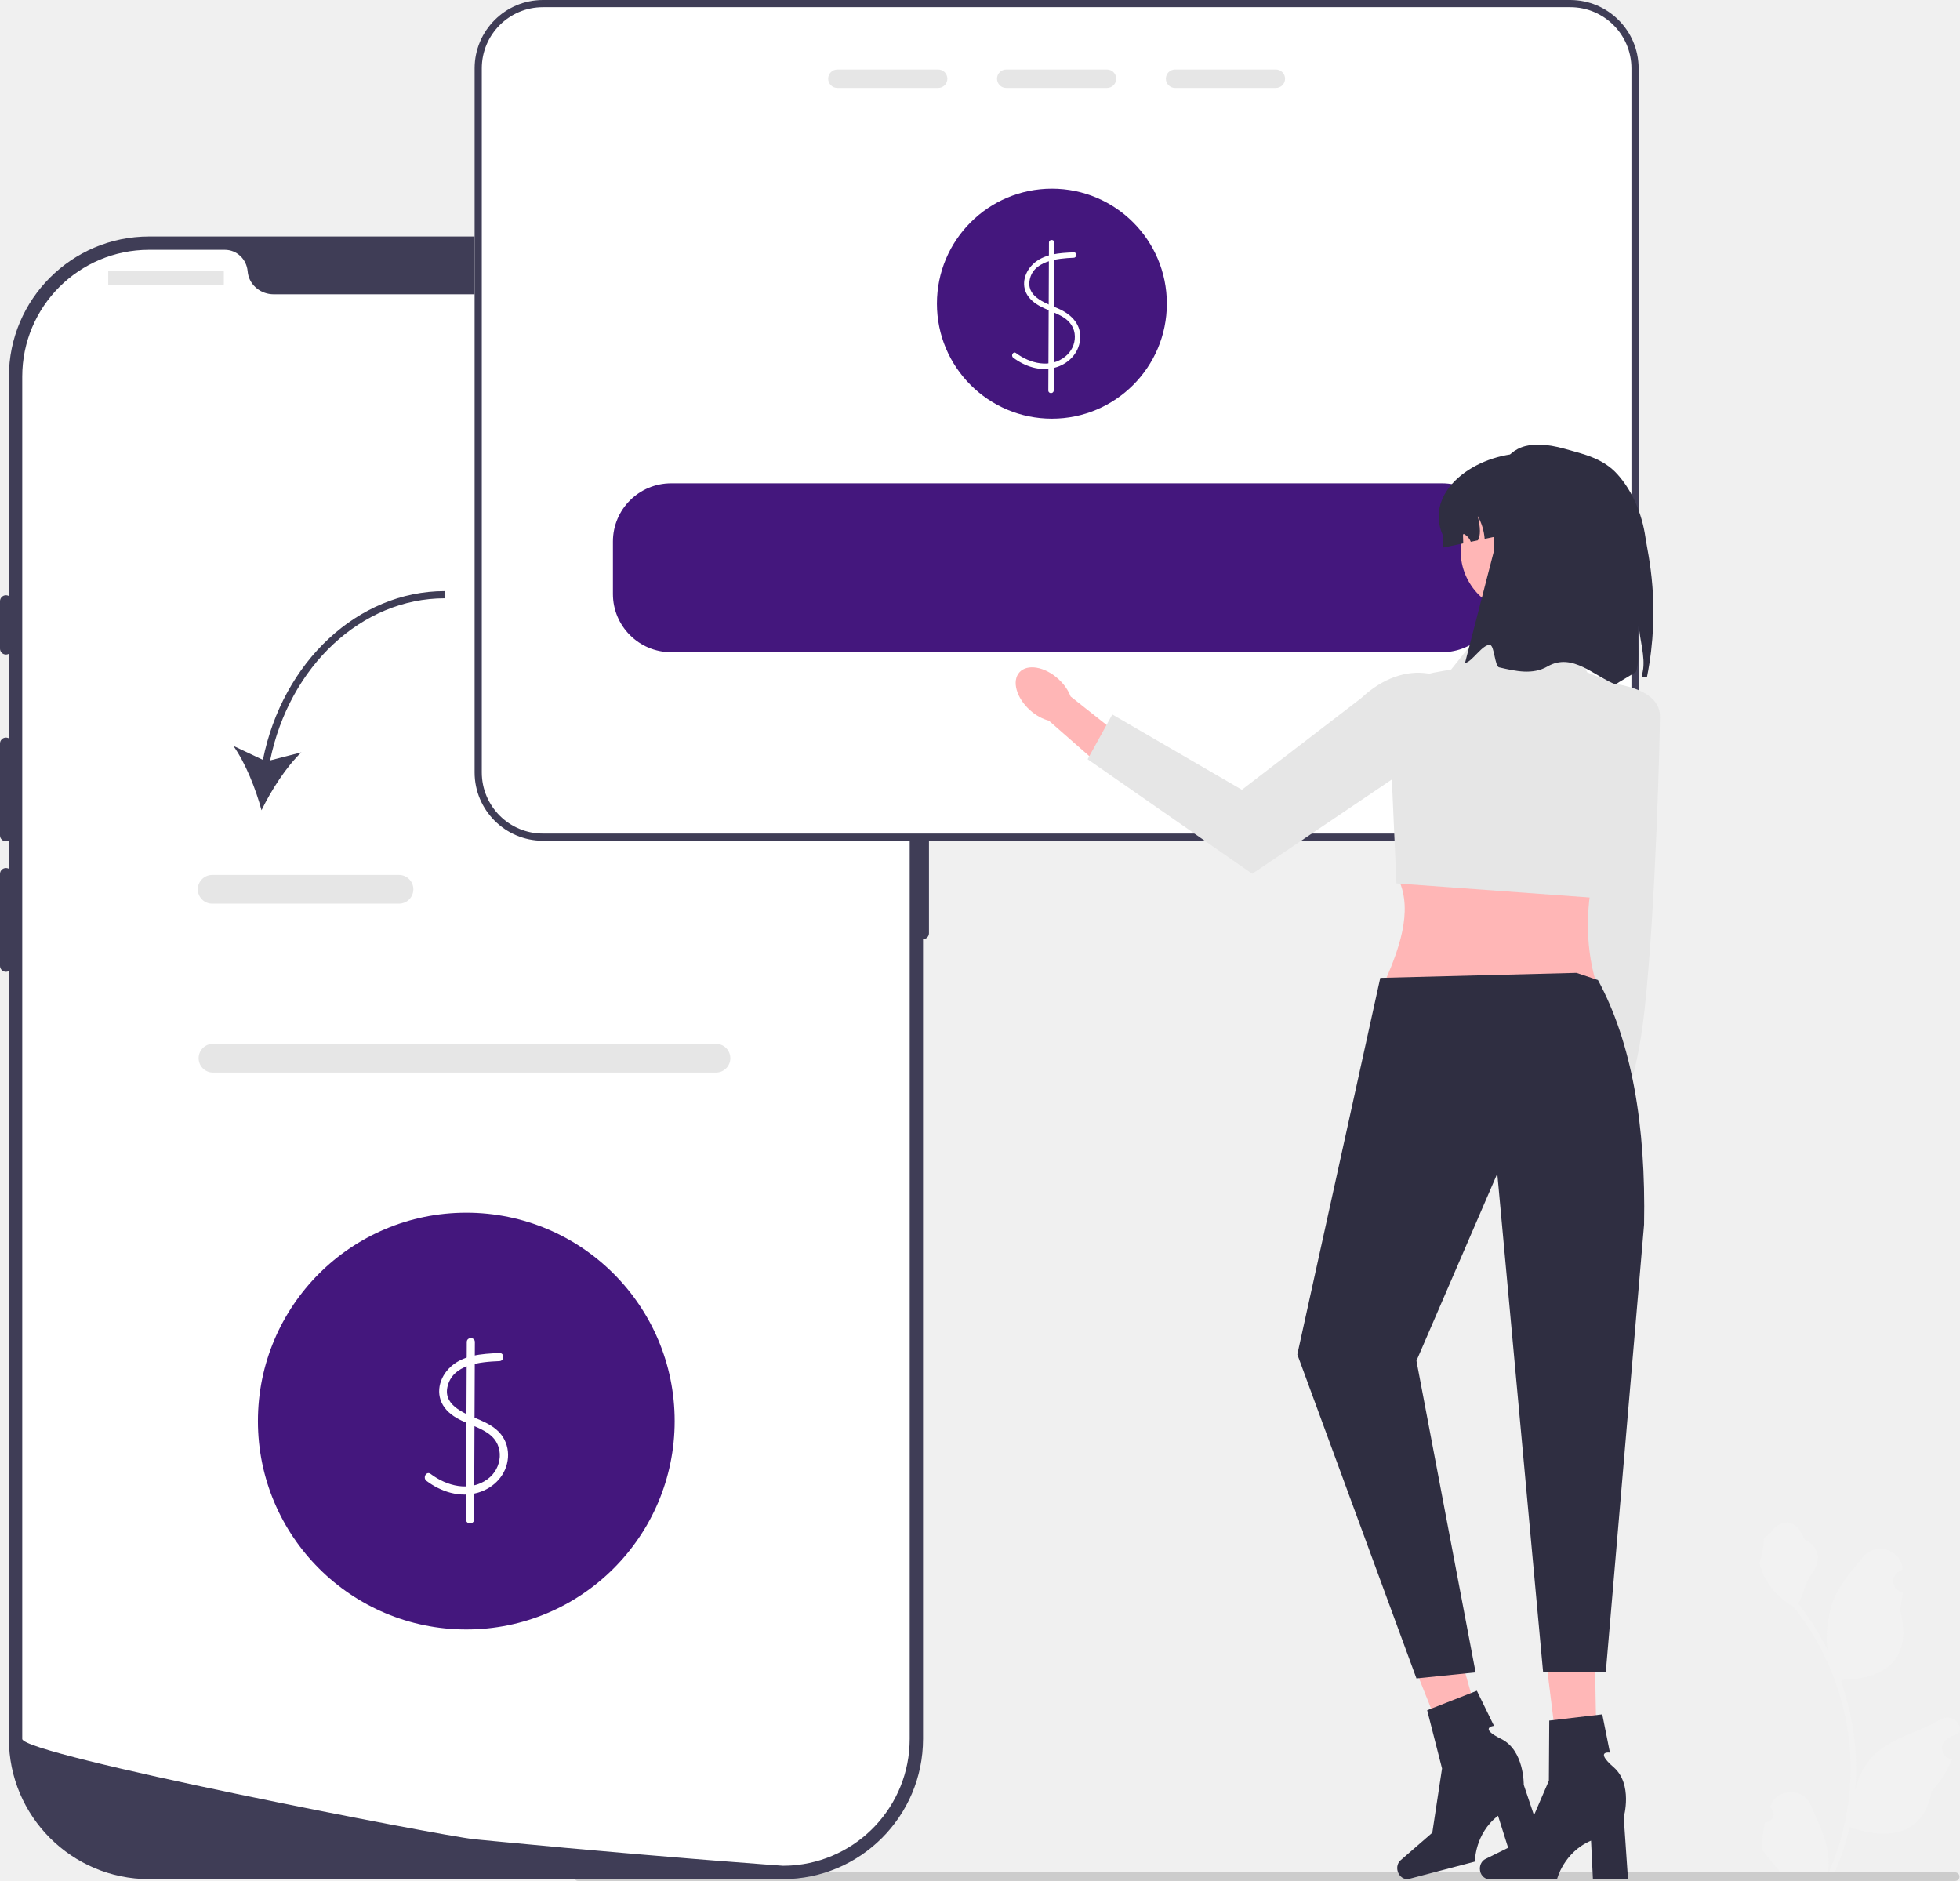
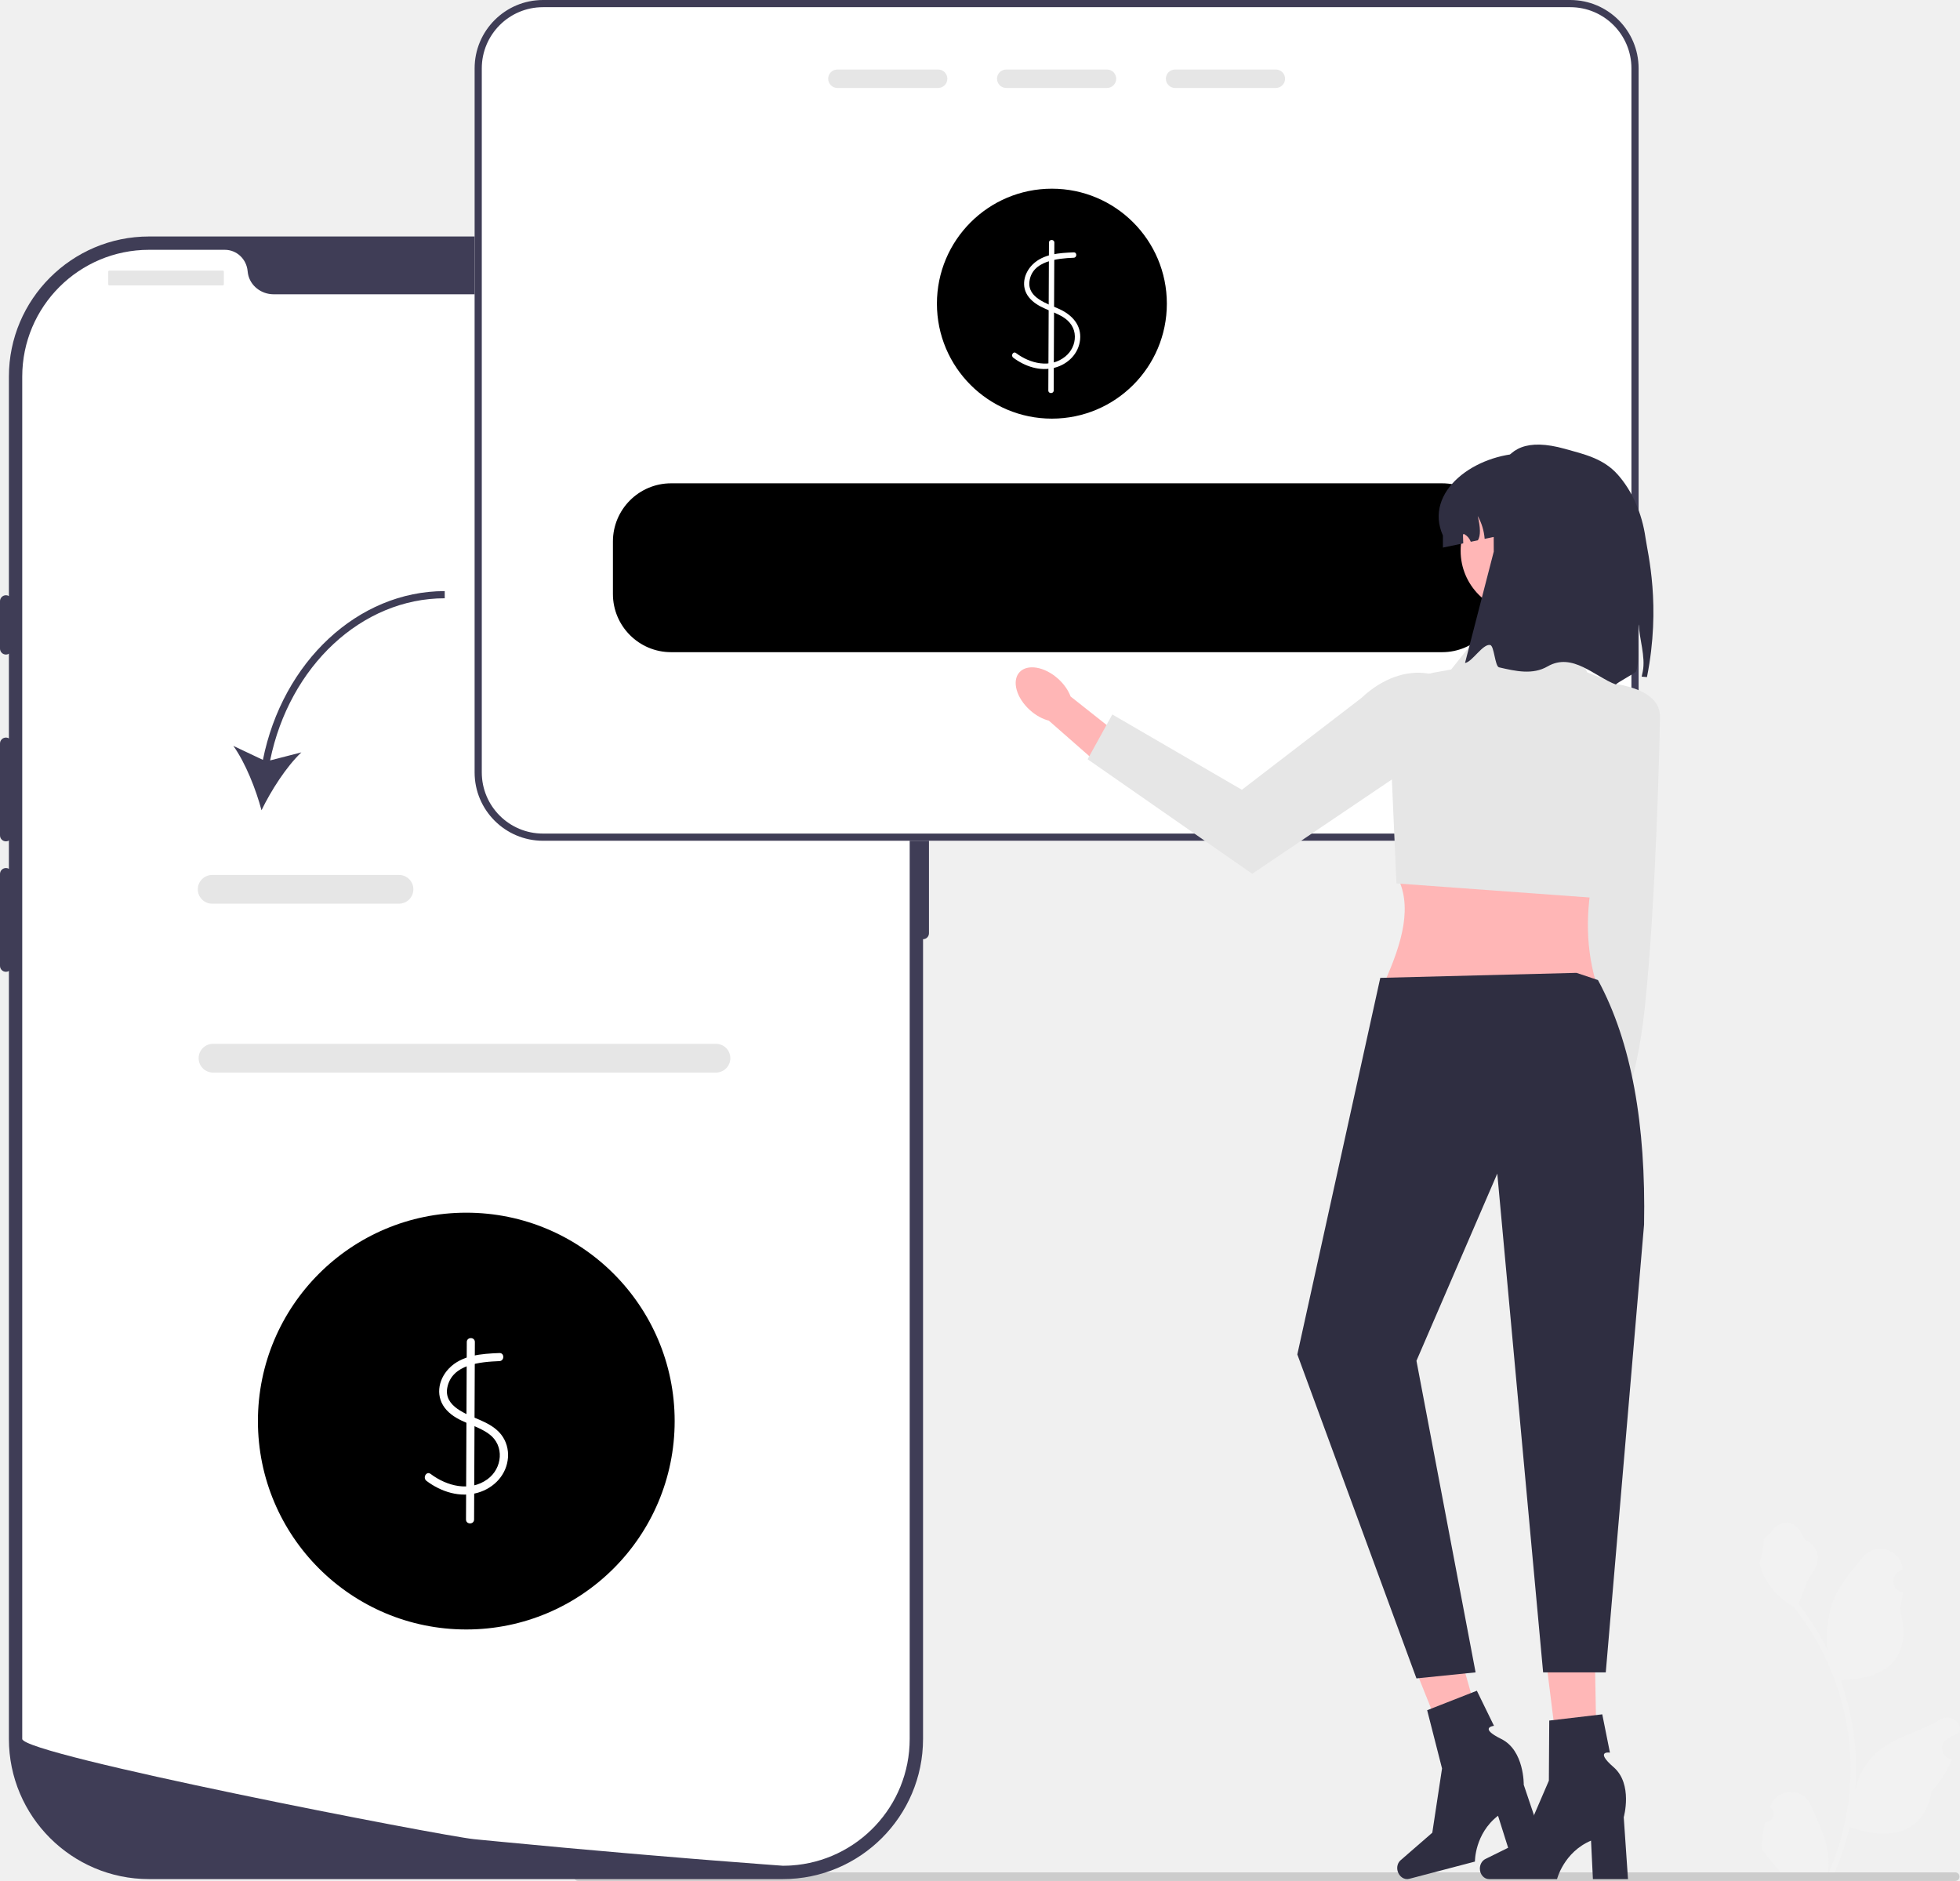
<svg xmlns="http://www.w3.org/2000/svg" width="545.563" height="523.501" viewBox="0 0 545.563 523.501">
  <path d="M491.304,507.168c2.066,.129,3.208-2.437,1.645-3.933l-.155-.618c.02-.05,.041-.099,.062-.148,2.089-4.982,9.17-4.947,11.241,.042,1.839,4.428,4.179,8.864,4.756,13.546,.258,2.067,.142,4.172-.316,6.2,4.308-9.411,6.575-19.687,6.575-30.021,0-2.597-.142-5.193-.433-7.783-.239-2.119-.568-4.224-.995-6.31-2.306-11.277-7.299-22.018-14.5-30.99-3.462-1.892-6.349-4.851-8.093-8.397-.626-1.279-1.117-2.655-1.35-4.056,.394,.052,1.486-5.949,1.188-6.317,.549-.833,1.532-1.247,2.131-2.06,2.982-4.043,7.091-3.337,9.236,2.157,4.582,2.313,4.627,6.148,1.815,9.837-1.789,2.347-2.035,5.522-3.604,8.035,.162,.207,.329,.407,.491,.614,2.961,3.798,5.522,7.88,7.681,12.169-.61-4.766,.291-10.508,1.826-14.21,1.748-4.217,5.025-7.769,7.91-11.415,3.466-4.379,10.573-2.468,11.184,3.083,.006,.054,.012,.107,.017,.161-.429,.242-.848,.499-1.259,.77-2.339,1.547-1.531,5.174,1.241,5.602l.063,.01c-.155,1.544-.42,3.074-.807,4.579,3.702,14.316-4.29,19.53-15.701,19.764-.252,.129-.497,.258-.749,.381,1.156,3.255,2.08,6.594,2.764,9.979,.614,2.99,1.04,6.013,1.279,9.049,.297,3.83,.271,7.68-.052,11.503l.019-.136c.82-4.211,3.107-8.145,6.427-10.87,4.946-4.063,11.933-5.559,17.268-8.824,2.568-1.572,5.859,.459,5.411,3.437l-.022,.143c-.794,.323-1.569,.698-2.319,1.117-.429,.242-.848,.499-1.259,.77-2.339,1.547-1.531,5.174,1.241,5.602l.063,.01c.045,.006,.084,.013,.129,.019-1.363,3.236-3.262,6.239-5.639,8.829-2.315,12.497-12.256,13.683-22.89,10.044h-.006c-1.163,5.064-2.861,10.011-5.044,14.726h-18.02c-.065-.2-.123-.407-.181-.607,1.666,.103,3.346,.006,4.986-.297-1.337-1.641-2.674-3.294-4.011-4.935-.032-.032-.058-.065-.084-.097-.678-.84-1.363-1.673-2.041-2.512l-0-.001c-.042-2.578,.267-5.147,.879-7.64l.001-0Z" fill="#f2f2f2" />
  <path d="M159.753,522.311c0,.66,.53,1.19,1.19,1.19h383.29c.66,0,1.19-.53,1.19-1.19,0-.66-.53-1.19-1.19-1.19H160.943c-.66,0-1.19,.53-1.19,1.19Z" fill="#ccc" />
  <g>
    <path d="M217.914,522.994H41.489c-21.512,0-39.013-17.501-39.013-39.014V104.831c0-21.512,17.501-39.013,39.013-39.013H217.914c21.512,0,39.013,17.501,39.013,39.013V483.98c0,21.512-17.501,39.014-39.013,39.014Z" fill="#3f3d56" />
    <path d="M256.927,205.281c-.91,0-1.65,.74-1.65,1.65v52.815c0,.91,.74,1.65,1.65,1.65s1.65-.74,1.65-1.65v-52.815c0-.91-.74-1.65-1.65-1.65Z" fill="#3f3d56" />
    <path d="M253.213,104.831V483.973c0,18.724-14.573,34.041-33.001,35.229h-.008c-.272,.017-.545,.033-.825,.041-.487,.025-.974,.033-1.469,.033,0,0-1.816-.132-5.133-.38-3.35-.248-8.227-.619-14.309-1.106-1.824-.14-3.747-.297-5.777-.462-4.044-.33-8.483-.693-13.245-1.106-1.898-.157-3.862-.33-5.867-.503-10.249-.883-21.728-1.915-33.834-3.086-2.047-.19-4.11-.388-6.189-.594-.545-.058-1.098-.107-1.65-.165-8.632-.85-125.716-23.478-125.716-27.901V104.831c0-19.5,15.803-35.303,35.303-35.303h21.076c3.367,0,6.074,2.624,6.363,5.983,.025,.223,.05,.446,.091,.668,.611,3.375,3.705,5.727,7.138,5.727h107.082c3.433,0,6.528-2.352,7.138-5.727,.041-.223,.066-.446,.091-.668,.289-3.359,2.996-5.983,6.362-5.983h21.076c19.5,0,35.303,15.803,35.303,35.303Z" fill="#fff" />
    <path d="M1.65,165.67c-.91,0-1.65,.74-1.65,1.65v13.204c0,.91,.74,1.65,1.65,1.65s1.65-.74,1.65-1.65v-13.204c0-.91-.74-1.65-1.65-1.65Z" fill="#3f3d56" />
    <path d="M1.65,205.281c-.91,0-1.65,.74-1.65,1.65v25.582c0,.91,.74,1.65,1.65,1.65s1.65-.74,1.65-1.65v-25.582c0-.91-.74-1.65-1.65-1.65Z" fill="#3f3d56" />
    <path d="M1.65,241.591c-.91,0-1.65,.74-1.65,1.65v25.582c0,.91,.74,1.65,1.65,1.65s1.65-.74,1.65-1.65v-25.582c0-.91-.74-1.65-1.65-1.65Z" fill="#3f3d56" />
    <rect x="30.121" y="75.308" width="32.184" height="4.126" rx=".31" ry=".31" fill="#e6e6e6" />
    <circle cx="202.049" cy="76.133" r="3.301" fill="#e6e6e6" />
    <circle cx="211.127" cy="76.133" r="3.301" fill="#e6e6e6" />
    <circle cx="220.204" cy="76.133" r="3.301" fill="#e6e6e6" />
  </g>
  <path d="M199.289,298.516H59.289c-2.206,0-4-1.794-4-4s1.794-4,4-4H199.289c2.206,0,4,1.794,4,4s-1.794,4-4,4Z" fill="#e6e6e6" />
-   <circle cx="129.791" cy="395.516" r="58" fill="#44177d" />
+   <circle cx="129.791" cy="395.516" r="58" fill="#000000" />
  <path d="M139.009,376.578c-4.895,.201-10.429,.537-14.046,4.293-3.143,3.263-3.832,8.105-.645,11.589,3.196,3.493,8.165,3.965,11.848,6.69,4.326,3.2,3.692,9.529-.494,12.562-4.936,3.576-11.309,1.909-15.822-1.494-1.156-.872-2.279,1.081-1.136,1.943,4.043,3.048,9.319,4.745,14.317,3.287,4.511-1.316,8.009-4.995,8.364-9.78,.17-2.284-.48-4.601-1.9-6.404-1.499-1.903-3.658-3.074-5.841-4.027-3.757-1.641-10.227-3.763-9.134-9.104,1.324-6.474,9.204-7.087,14.487-7.304,1.443-.059,1.45-2.31,0-2.25h0Z" fill="#fff" />
  <path d="M129.928,373.516l-.216,49.393c-.006,1.448,2.244,1.45,2.25,0l.216-49.393c.006-1.448-2.244-1.45-2.25,0h0Z" fill="#fff" />
  <path d="M437.086,0H151.126c-10.49,0-19.02,8.53-19.02,19.02V214.98c0,10.49,8.53,19.02,19.02,19.02H437.086c10.49,0,19.02-8.53,19.02-19.02V19.02c0-10.49-8.53-19.02-19.02-19.02Z" fill="#fff" />
-   <circle cx="292.791" cy="84.516" r="32" fill="#44177d" />
+   <circle cx="292.791" cy="84.516" r="32" fill="#000000" />
  <path d="M298.861,70.236c-3.961,.163-8.42,.414-11.417,3.362-2.482,2.442-3.35,6.243-1.069,9.118,2.401,3.027,6.395,3.601,9.53,5.536,1.948,1.202,3.239,3.024,3.281,5.364,.039,2.191-.972,4.239-2.663,5.612-4.148,3.37-9.805,1.975-13.729-.972-.772-.58-1.521,.722-.757,1.295,3.25,2.441,7.435,3.858,11.479,2.808,3.723-.967,6.721-3.895,7.125-7.808,.425-4.124-2.283-6.932-5.794-8.544-3.21-1.473-8.839-3.042-8.308-7.616,.675-5.817,7.795-6.469,12.323-6.655,.962-.04,.967-1.54,0-1.5h0Z" fill="#fff" />
  <path d="M291.977,67.516l-.18,41.158c-.004,.965,1.496,.967,1.5,0l.18-41.158c.004-.965-1.496-.967-1.5,0h0Z" fill="#fff" />
  <path d="M437.086,0H151.126c-10.49,0-19.02,8.53-19.02,19.02V214.98c0,10.49,8.53,19.02,19.02,19.02H437.086c10.49,0,19.02-8.53,19.02-19.02V19.02c0-10.49-8.53-19.02-19.02-19.02Zm17.02,214.98c0,9.39-7.63,17.02-17.02,17.02H151.126c-9.39,0-17.02-7.63-17.02-17.02V19.02c0-9.39,7.63-17.02,17.02-17.02H437.086c9.39,0,17.02,7.63,17.02,17.02V214.98Z" fill="#3f3d56" />
  <g>
    <path d="M261.136,19.35h-28.06c-1.41,0-2.56,1.15-2.56,2.56,0,1.42,1.15,2.57,2.56,2.57h28.06c1.41,0,2.56-1.15,2.56-2.57,0-1.41-1.15-2.56-2.56-2.56Z" fill="#e6e6e6" />
    <path d="M308.136,19.35h-28.06c-1.41,0-2.56,1.15-2.56,2.56,0,1.42,1.15,2.57,2.56,2.57h28.06c1.41,0,2.56-1.15,2.56-2.57,0-1.41-1.15-2.56-2.56-2.56Z" fill="#e6e6e6" />
    <path d="M355.136,19.35h-28.06c-1.41,0-2.56,1.15-2.56,2.56,0,1.42,1.15,2.57,2.56,2.57h28.06c1.41,0,2.56-1.15,2.56-2.57,0-1.41-1.15-2.56-2.56-2.56Z" fill="#e6e6e6" />
  </g>
-   <path d="M401.416,134.516H186.796c-8.93,0-16.19,7.26-16.19,16.19v14.62c0,8.93,7.26,16.19,16.19,16.19h214.62c8.93,0,16.19-7.26,16.19-16.19v-14.62c0-8.93-7.26-16.19-16.19-16.19Z" fill="#44177d" />
+   <path d="M401.416,134.516H186.796c-8.93,0-16.19,7.26-16.19,16.19v14.62c0,8.93,7.26,16.19,16.19,16.19h214.62c8.93,0,16.19-7.26,16.19-16.19v-14.62c0-8.93-7.26-16.19-16.19-16.19Z" fill="#000000" />
  <path d="M73.179,211.492l-8.23-3.899c3.376,4.711,6.284,12.068,7.841,17.922,2.637-5.453,6.887-12.126,11.094-16.112l-8.698,2.238c5.36-26.268,25.519-45.126,48.604-45.126v-2c-24.113,0-45.139,19.648-50.611,46.976Z" fill="#3f3d56" />
  <path d="M111.058,251.516H59.058c-2.206,0-4-1.794-4-4s1.794-4,4-4h52c2.206,0,4,1.794,4,4s-1.794,4-4,4Z" fill="#e6e6e6" />
  <g>
    <polygon points="456.979 238.488 456.454 279.327 446.293 315.732 438.17 312.702 441.776 279.333 441.302 234.176 456.979 238.488" fill="#ffb6b6" />
    <ellipse cx="440.63" cy="320.578" rx="9.634" ry="5.72" transform="translate(46.30757 696.6564) rotate(-79.68097)" fill="#ffb6b6" />
    <path d="M444.648,189.861s17.407,.24,17.392,9.487c-.008,5.221-1.129,52.623-4.25,81.42-2.406,22.207-7,28-7,28l-11-25,4.857-93.906Z" fill="#e6e6e6" />
    <path d="M444.201,273.299h-58.788c4.927-10.995,7.957-21.467,3.221-29.796l55.566-3.221c-2.777,11.244-3.116,22.28,0,33.018Z" fill="#ffb6b6" />
    <path d="M436.953,175.856l-23.354-1.611-9.664,12.08-4.899,.891c-7.344,1.335-12.573,7.889-12.245,15.346l1.906,43.313,55.821,4.07,13.374-56.402-16.106-6.412-4.832-11.274Z" fill="#e6e6e6" />
    <g>
      <path d="M294.531,188.922c1.657,1.491,2.84,3.232,3.465,4.921l16.681,13.203-6.515,7.754-16.22-14.228c-1.745-.443-3.601-1.436-5.258-2.927-3.785-3.405-5.097-8.118-2.93-10.527,2.167-2.409,6.992-1.601,10.777,1.804h0Z" fill="#ffb6b6" />
      <path d="M412.468,200.037v0l-63.916,43.159-45.817-31.884,6.879-12.46,36.06,20.957,33.255-25.534c11.842-11.123,26.684-8.967,33.539,5.762Z" fill="#e6e6e6" />
    </g>
    <circle cx="423.891" cy="153.302" r="17.326" fill="#ffb6b6" />
    <path d="M447.441,149.046v3.36l-19.54-5.5-14.65,3.07c-.17-2.23-.83-4.42-1.93-6.36,.765,3.112,.851,5.519,.04,6.76l-1.97,.41c-.32-.87-.94-1.63-1.75-2.09-.08-.05-.18-.09-.27-.06-.14,.05-.15,.23-.15,.37,.02,.74,.04,1.48,.07,2.22l-5.66,1.18v-3.36c-5.43-12.218,8.882-22.79,22.91-22.9,6.33-.05,12.05,2.56,16.2,6.7,4.14,4.15,6.7,9.87,6.7,16.2Z" fill="#2f2e41" />
    <path d="M458.433,188.444l-1.476-.122c.105-.483,.21-.959,.306-1.441,.818-4.05-.982-9.205-1.115-13.095-.694,4.111,.493,9.168-.736,13.071-.137,.434-5.476,3.232-5.623,3.66-5.909-2.161-12.063-9.066-19.032-5.033-4.121,2.385-8.824,1.34-13.503,.248-1.158-.27-1.319-5.99-2.466-6.215-2.053-.402-5.068,4.797-7,5l8-31c0-16.864-1.562-34.557,19.8-28.594,5.373,1.5,10.69,2.675,14.656,7.11,3.965,4.44,6.789,10.646,7.789,17.713,.603,4.263,4.367,18.739,.397,38.7Z" fill="#2f2e41" />
    <g>
      <polygon points="444.638 500.18 435.102 500.405 429.786 457.561 443.859 457.228 444.638 500.18" fill="#ffb7b7" />
      <path d="M411.919,520.077h0c0,1.611,1.143,2.917,2.554,2.917h18.929s1.863-7.488,9.458-10.71l.524,10.71h9.765l-1.183-17.222s2.612-9.214-2.813-13.924c-5.425-4.71-1.031-4.054-1.031-4.054l-2.134-10.659-14.756,1.735-.108,16.732-7.161,16.608-10.503,5.188c-.935,.462-1.54,1.514-1.54,2.677l-0,0Z" fill="#2f2e41" />
    </g>
    <g>
      <polygon points="415.624 493.198 406.457 495.836 390.443 455.743 403.972 451.85 415.624 493.198" fill="#ffb7b7" />
      <path d="M389.025,520.746h0c.409,1.558,1.846,2.531,3.21,2.174l18.31-4.803s-.098-7.716,6.43-12.76l3.225,10.227,9.445-2.478-5.515-16.358s.189-9.575-6.254-12.754c-6.443-3.179-2.026-3.66-2.026-3.66l-4.769-9.769-13.833,5.423,4.141,16.212-2.712,17.882-8.843,7.684c-.787,.684-1.105,1.855-.81,2.981l-0,0Z" fill="#2f2e41" />
    </g>
    <path d="M438.791,270.768l6,2c9.381,17.326,13.358,40.334,12.831,68.078l-10.658,124.611h-17.437l-12.76-138.822-22.5,52.105,16.462,86.717-16.462,1.678-33.158-90.172,23.092-104.802,54.589-1.395Z" fill="#2f2e41" />
  </g>
</svg>
